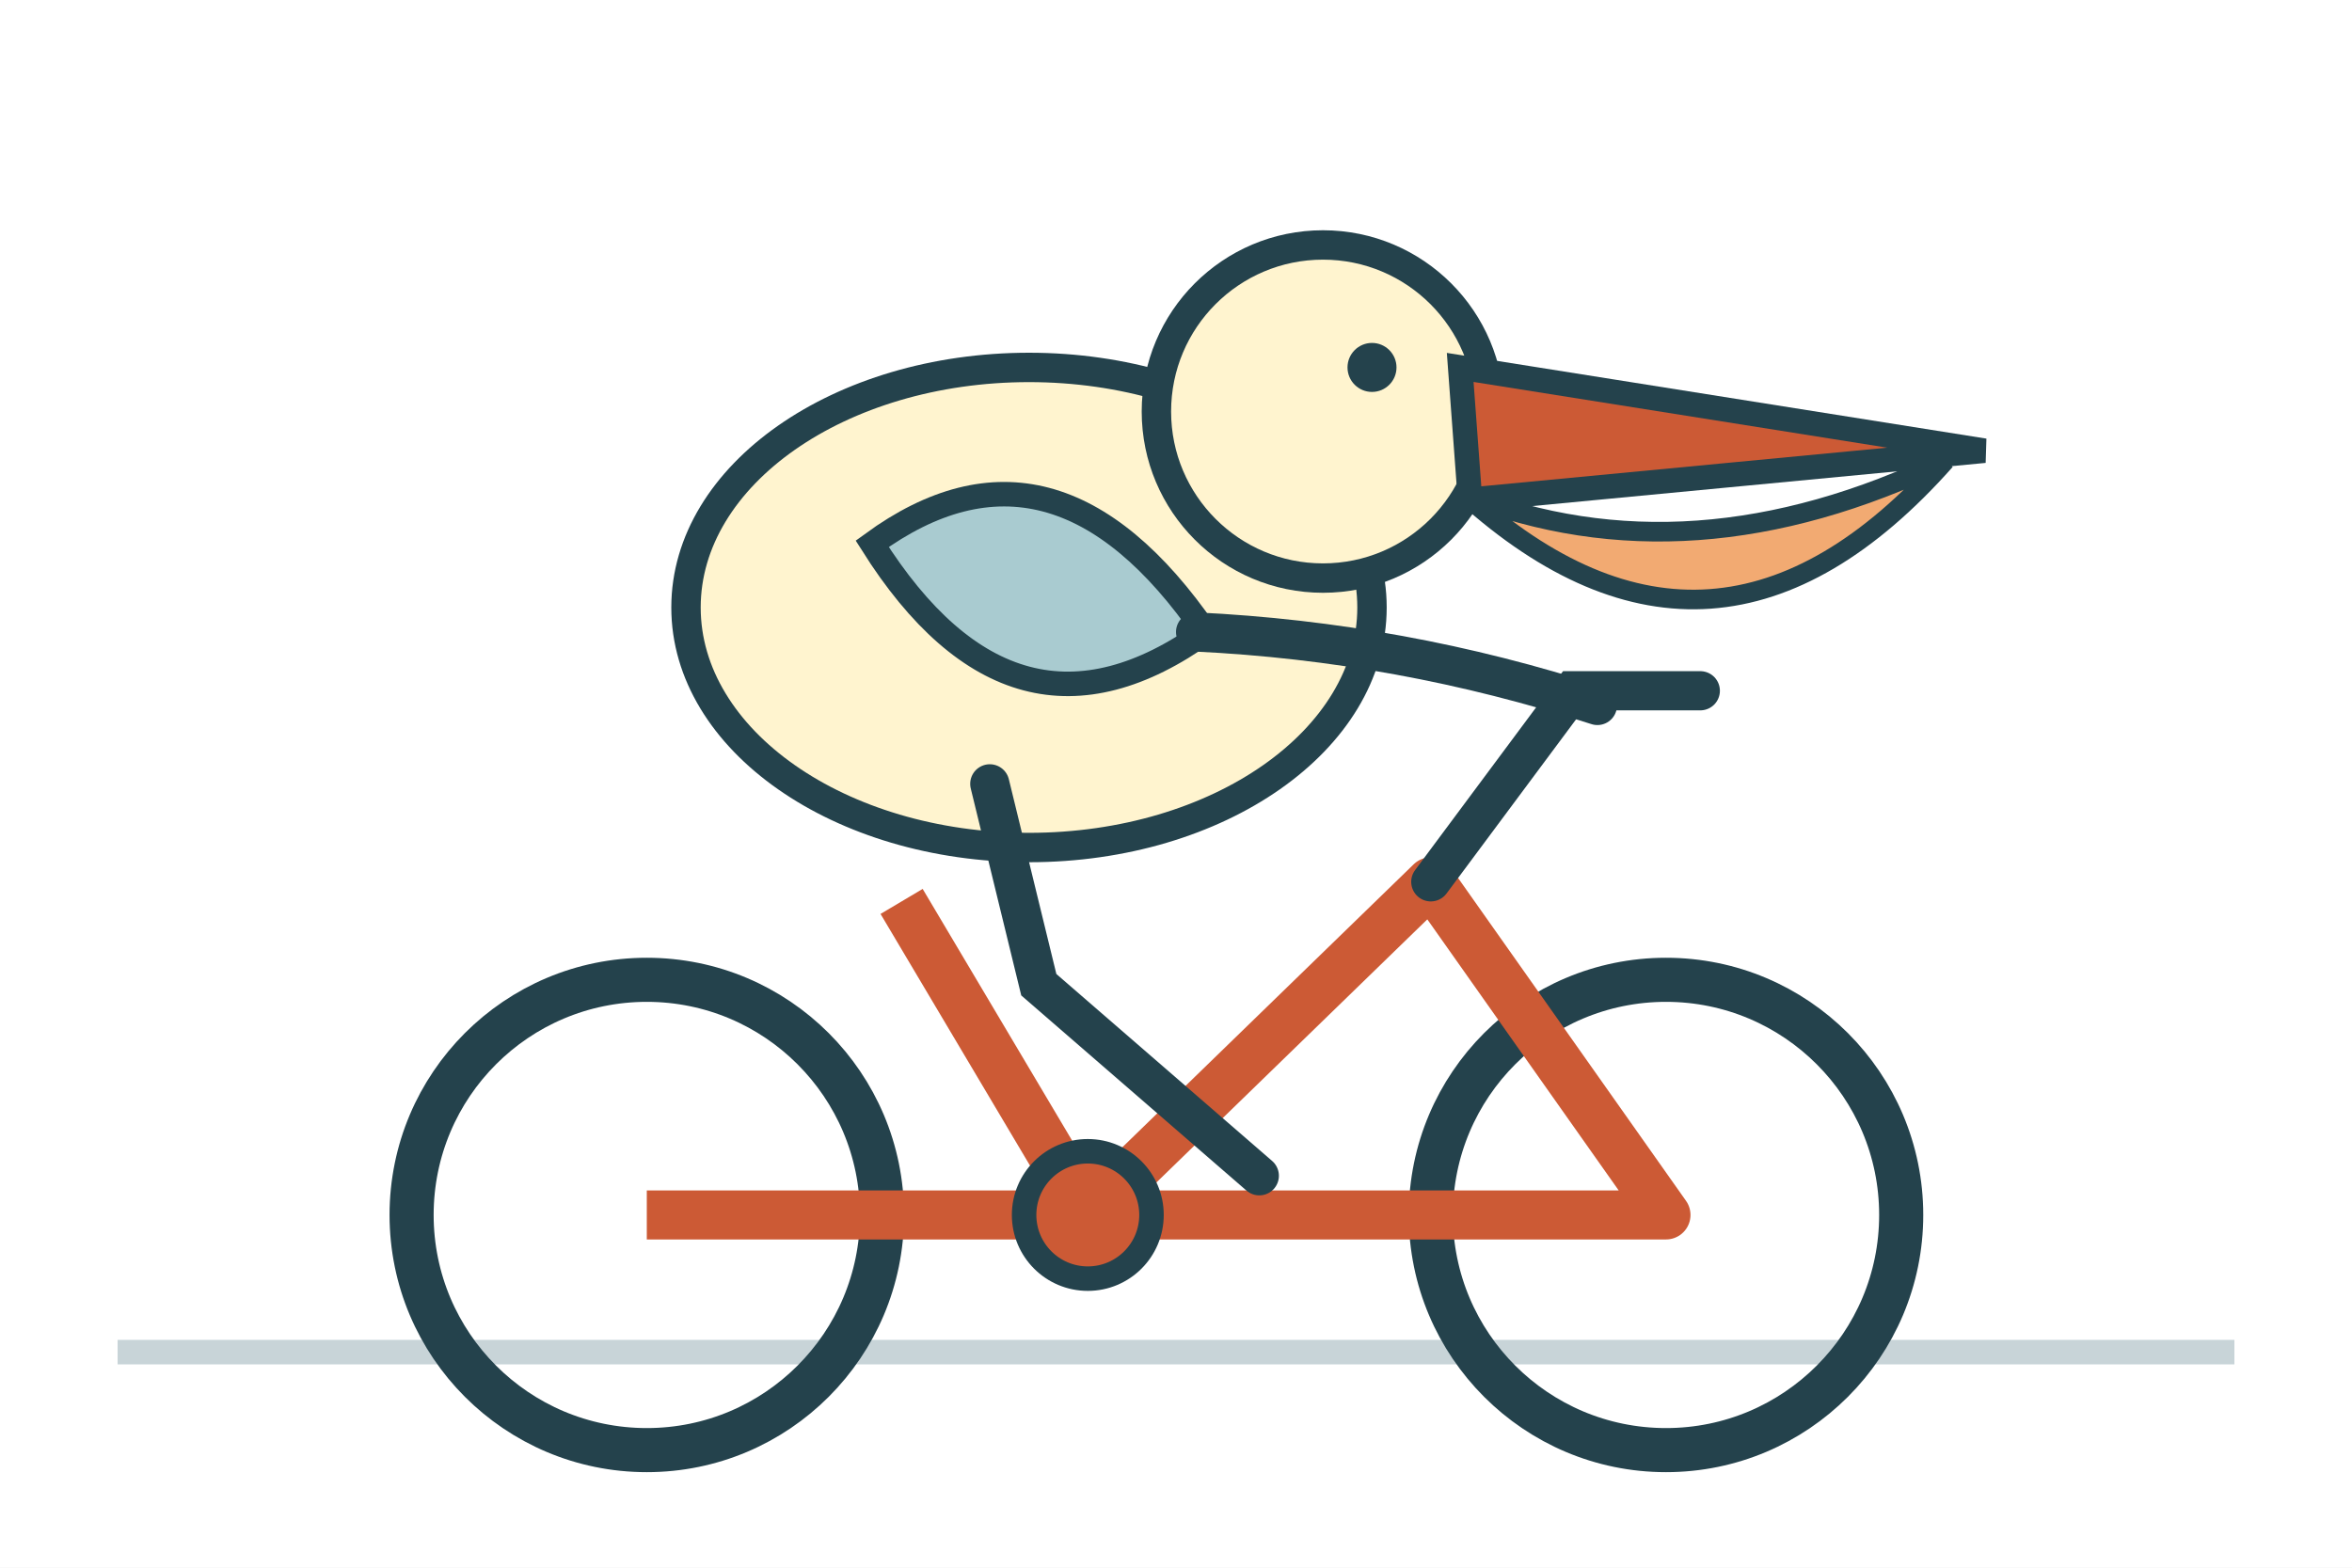
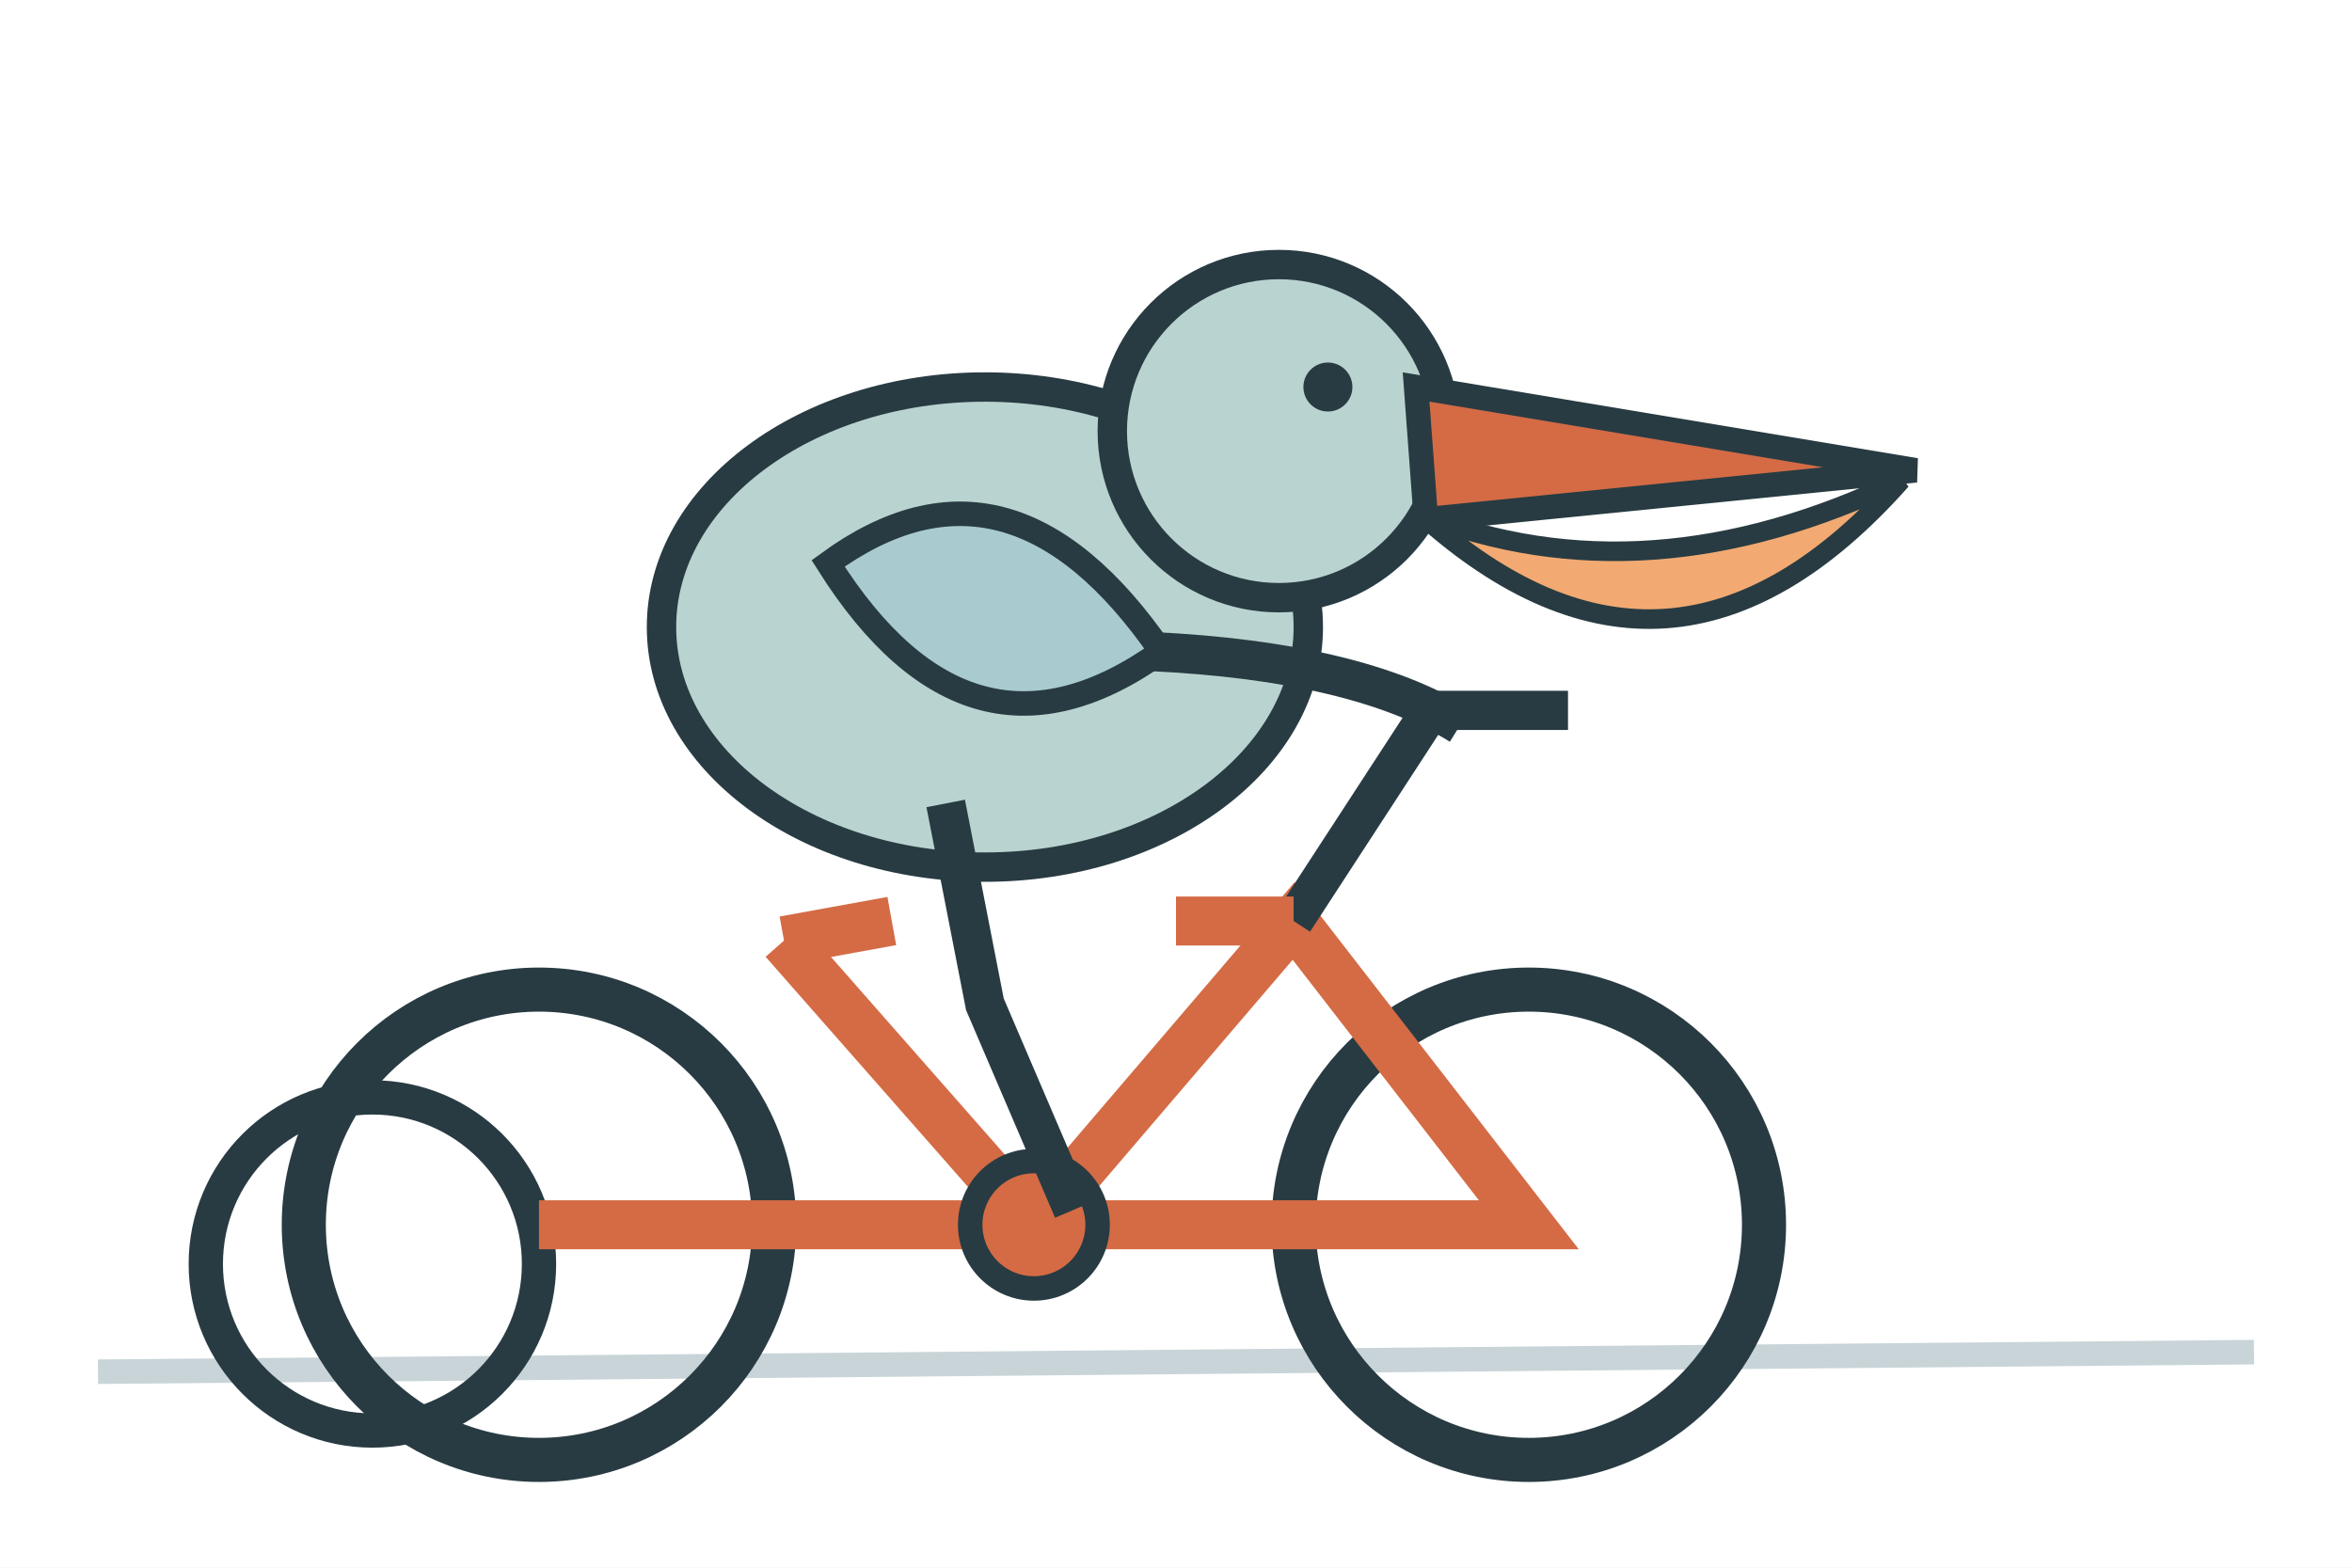
<svg xmlns="http://www.w3.org/2000/svg" width="480" height="320" viewBox="0 0 480 320">
  <rect width="480" height="320" fill="#ffffff" />
-   <path d="M24 276 H456" stroke="#c8d4d8" stroke-width="5" />
-   <circle data-role="front-wheel" cx="340" cy="248" r="48" fill="none" stroke="#24424c" stroke-width="9" />
-   <circle data-role="rear-wheel" cx="132" cy="248" r="48" fill="none" stroke="#24424c" stroke-width="9" />
-   <path data-role="frame" d="M132 248 L222 248 L292 180 L340 248 L222 248 L184 184" fill="none" stroke="#cc5a35" stroke-width="10" stroke-linejoin="round" />
-   <path data-role="handlebar" d="M292 180 L321 141 L347 141" fill="none" stroke="#24424c" stroke-width="8" stroke-linecap="round" />
-   <circle data-role="pedal" cx="222" cy="248" r="13" fill="#cc5a35" stroke="#24424c" stroke-width="5" />
-   <ellipse data-role="animal body pelican" cx="210" cy="124" rx="70" ry="49" fill="#fff4cf" stroke="#24424c" stroke-width="6" />
-   <circle data-role="animal head" cx="270" cy="84" r="34" fill="#fff4cf" stroke="#24424c" stroke-width="6" />
-   <path data-role="bill" d="M298 75 L405 92 L300 102 Z" fill="#cc5a35" stroke="#24424c" stroke-width="5" />
-   <circle data-role="eye" cx="280" cy="75" r="5" fill="#24424c" />
-   <path data-role="gular pouch" d="M299 101 Q350 147 397 94 Q345 119 299 101 Z" fill="#f2aa72" stroke="#24424c" stroke-width="4" />
-   <path data-role="wing" d="M178 111 Q215 84 246 129 Q207 157 178 111 Z" fill="#a9cbd0" stroke="#24424c" stroke-width="5" />
-   <path data-role="foot pedal contact" d="M202 160 L212 201 L257 240" fill="none" stroke="#24424c" stroke-width="8" stroke-linecap="round" />
-   <path data-role="riding grip contact" d="M244 129 Q286 131 326 144" fill="none" stroke="#24424c" stroke-width="8" stroke-linecap="round" />
+   <path data-role="ground" d="M20 280 L460 276" stroke="#c8d4d8" stroke-width="5" />
+   <circle data-role="front-wheel" cx="312" cy="250" r="48" fill="none" stroke="#283b42" stroke-width="9" />
+   <circle data-role="rear-wheel" cx="110" cy="250" r="48" fill="none" stroke="#283b42" stroke-width="9" />
+   <circle data-role="auxiliary-wheel" cx="76" cy="258" r="34" fill="none" stroke="#283b42" stroke-width="7" />
+   <path data-role="frame" d="M110 250 L211 250 L264 188 L312 250 L211 250 L160 192" fill="none" stroke="#d46b45" stroke-width="10" />
+   <path data-role="handlebar" d="M264 188 L292 145 L320 145" fill="none" stroke="#283b42" stroke-width="8" />
+   <circle data-role="pedal" cx="211" cy="250" r="13" fill="#d46b45" stroke="#283b42" stroke-width="5" />
+   <path data-role="frame-damaged" d="M160 192 L182 188 M240 188 L264 188" stroke="#d46b45" stroke-width="10" />
+   <ellipse data-role="animal body pelican" cx="201" cy="128" rx="66" ry="49" fill="#b9d4d0" stroke="#283b42" stroke-width="6" />
+   <circle data-role="animal head" cx="261" cy="88" r="34" fill="#b9d4d0" stroke="#283b42" stroke-width="6" />
+   <path data-role="bill" d="M289 79 L391 96 L291 106 Z" fill="#d46b45" stroke="#283b42" stroke-width="5" />
+   <circle data-role="eye" cx="271" cy="79" r="5" fill="#283b42" />
+   <path data-role="gular pouch" d="M290 105 Q341 151 388 98 Q336 123 290 105 Z" fill="#f2aa72" stroke="#283b42" stroke-width="4" />
+   <path data-role="wing" d="M169 115 Q206 88 237 133 Q198 161 169 115 Z" fill="#a9cbd0" stroke="#283b42" stroke-width="5" />
+   <path data-role="foot pedal contact" d="M193 164 L201 205 L219 247" fill="none" stroke="#283b42" stroke-width="8" />
+   <path data-role="riding grip contact" d="M235 133 Q277 135 298 148" fill="none" stroke="#283b42" stroke-width="8" />
</svg>
